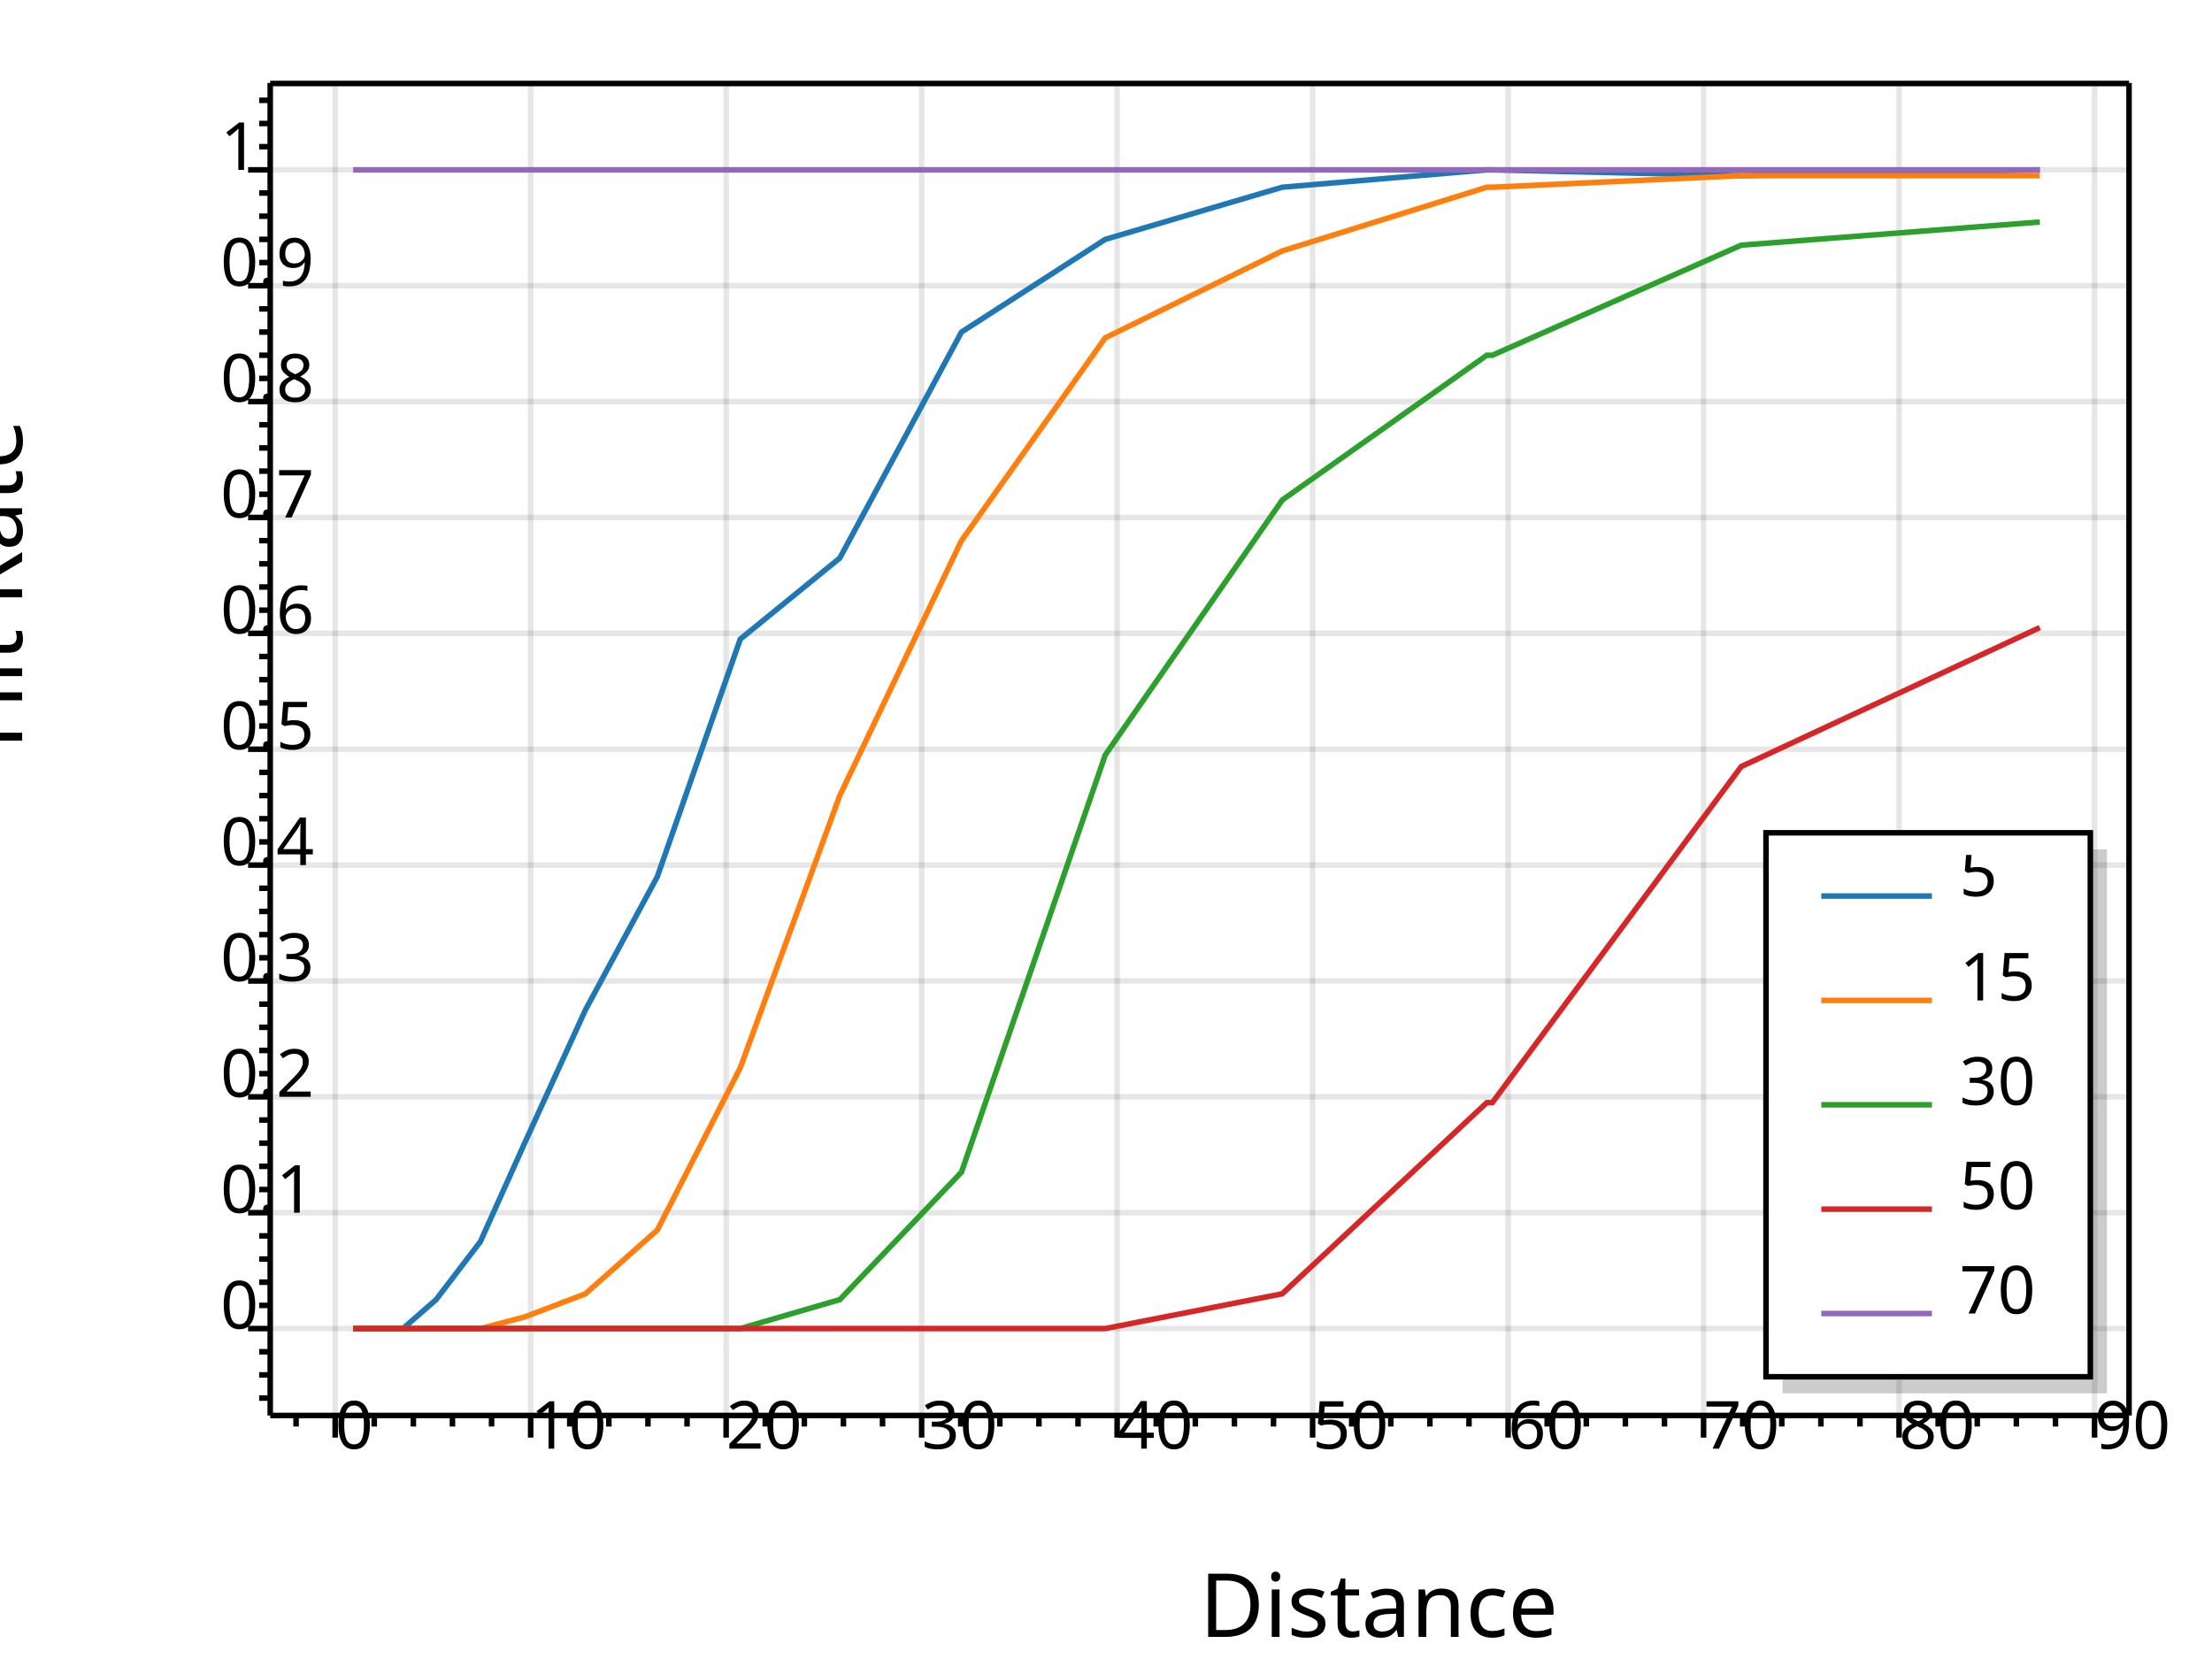
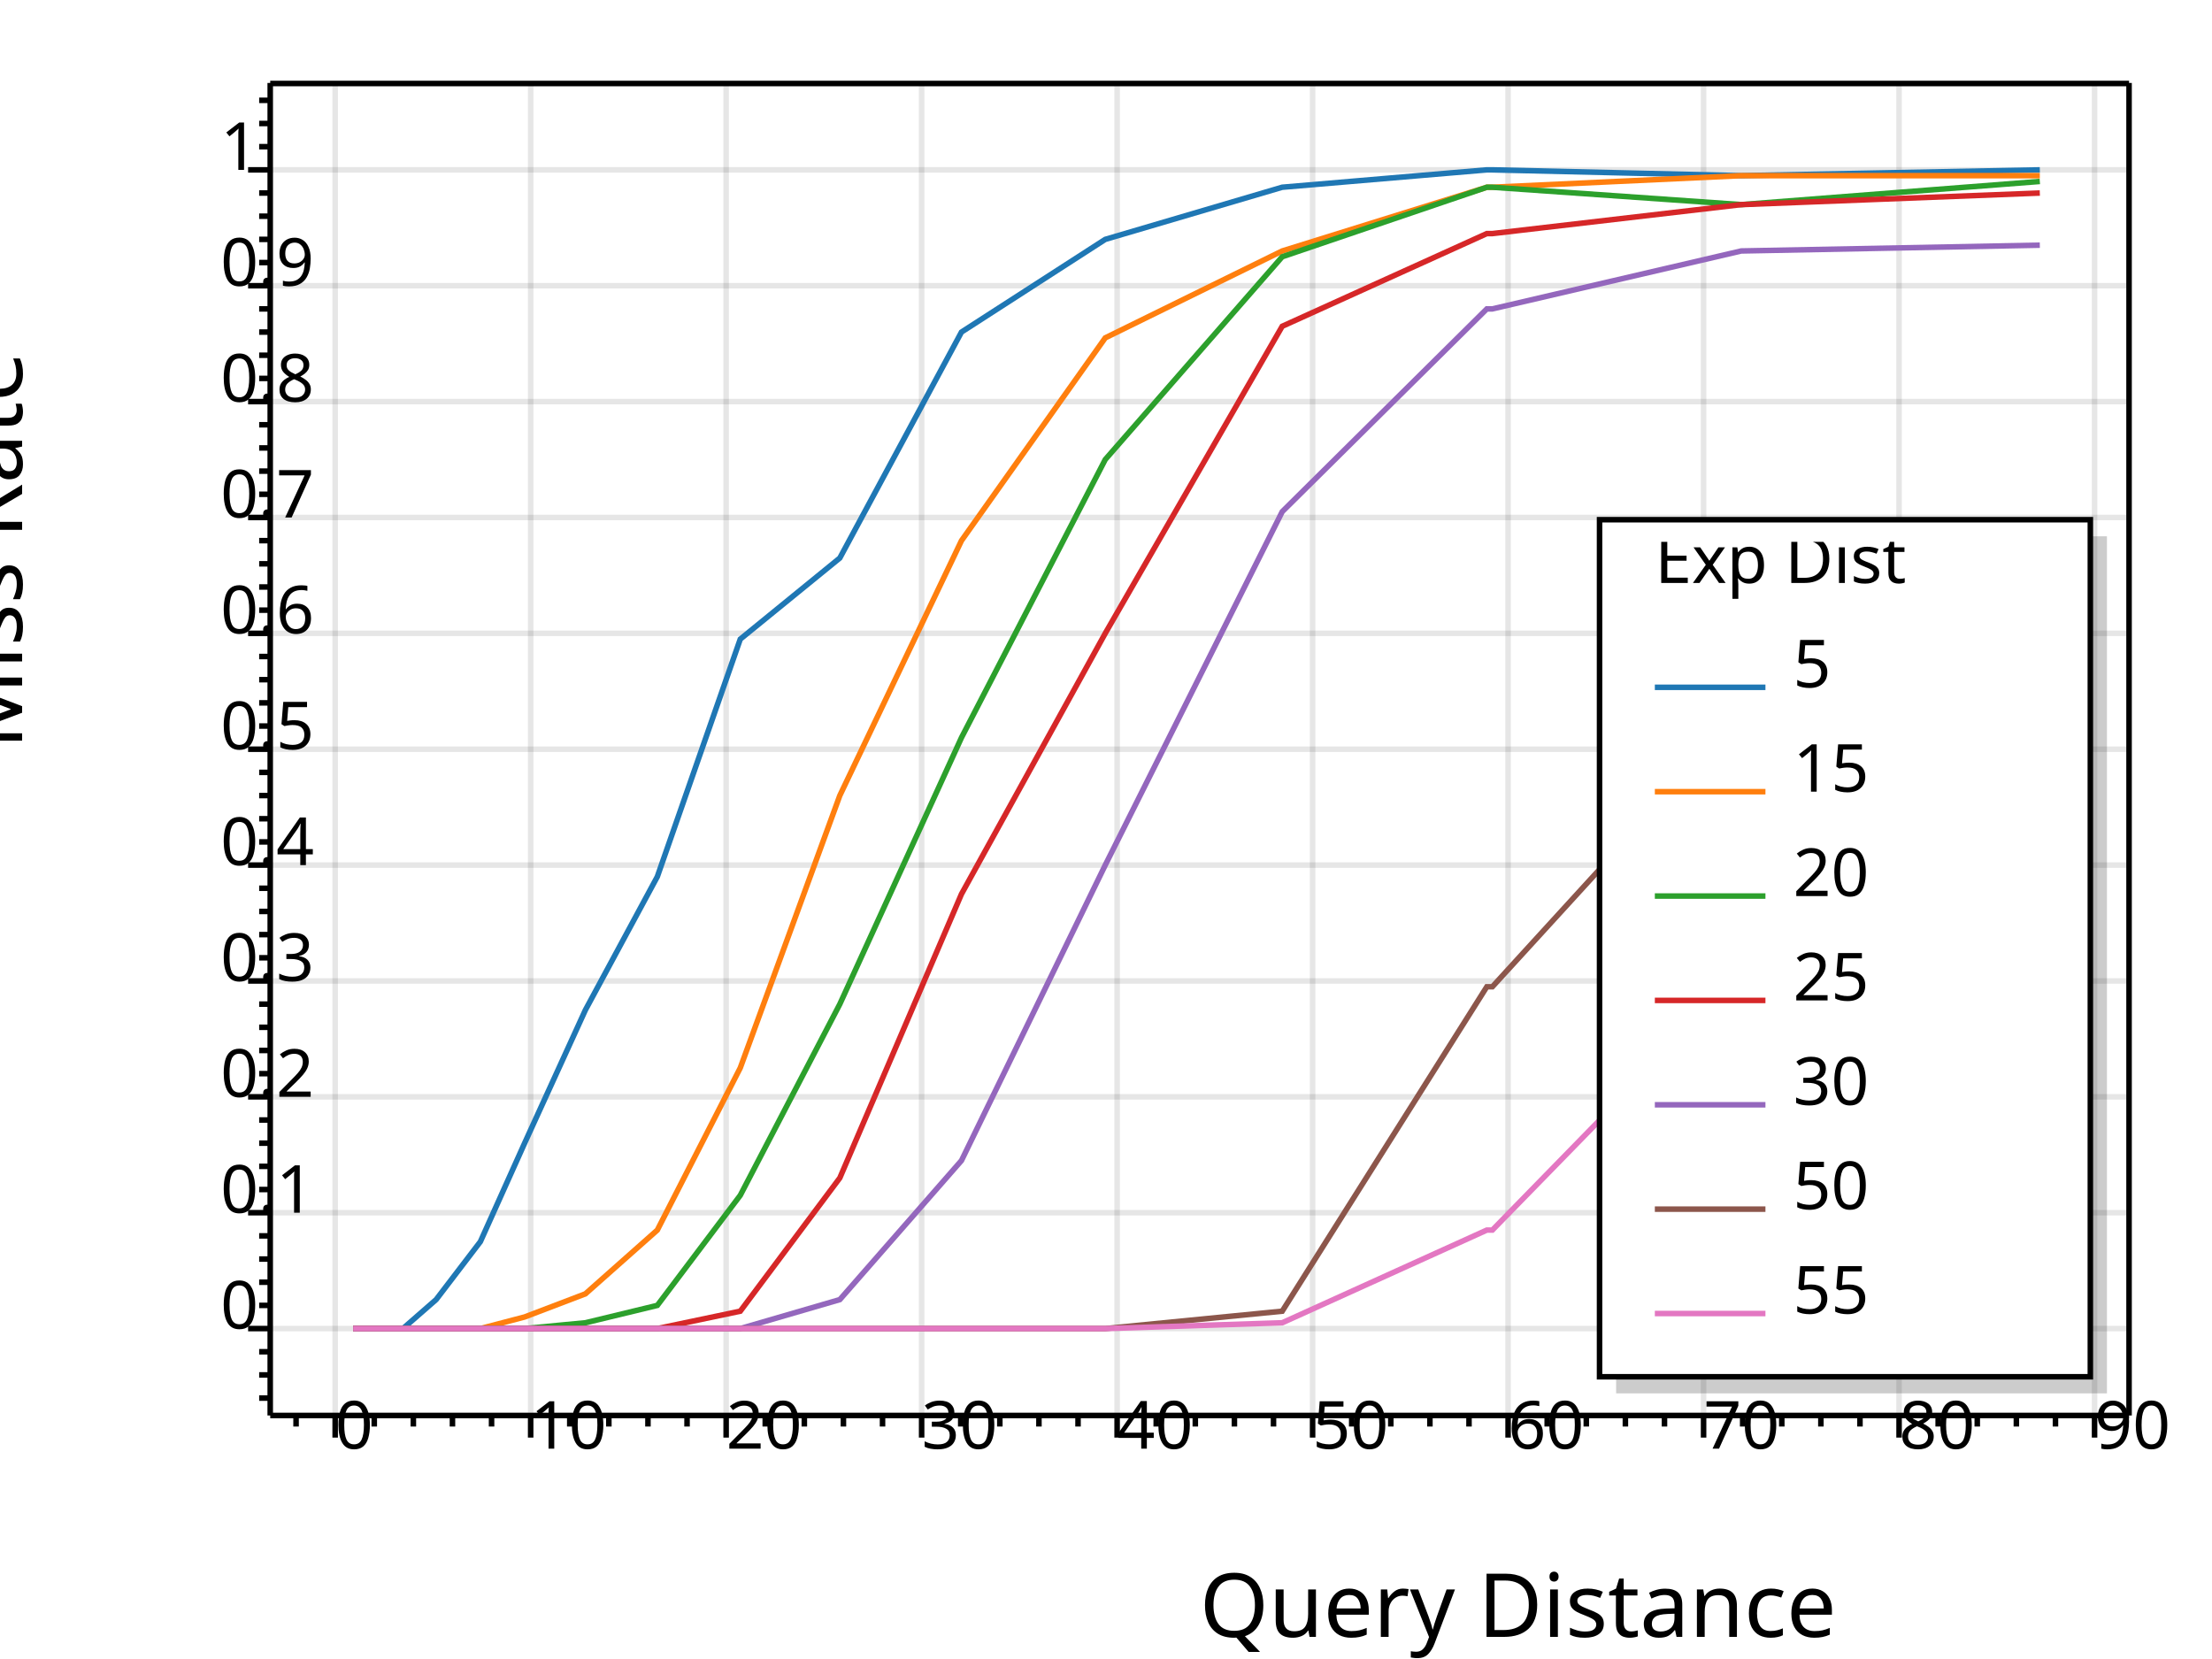
<svg xmlns="http://www.w3.org/2000/svg" width="400" height="300">
  <rect fill="white" width="400" height="300" />
  <path fill="none" stroke="#010101" stroke-width="1" stroke-miterlimit="4" stroke-opacity="0.098" d="M60.609 255.963L60.609 15M95.96 255.963L95.96 15M131.31 255.963L131.31 15M166.66 255.963L166.66 15M202.011 255.963L202.011 15M237.361 255.963L237.361 15M272.712 255.963L272.712 15M308.062 255.963L308.062 15M343.413 255.963L343.413 15M378.763 255.963L378.763 15" />
  <path fill="none" stroke="#010101" stroke-width="1" stroke-miterlimit="4" stroke-opacity="0.098" d="M48.865 240.248L385 240.248M48.865 219.295L385 219.295M48.865 198.341L385 198.341M48.865 177.388L385 177.388M48.865 156.435L385 156.435M48.865 135.481L385 135.481M48.865 114.528L385 114.528M48.865 93.575L385 93.575M48.865 72.622L385 72.622M48.865 51.668L385 51.668M48.865 30.715L385 30.715" />
-   <clipPath id="cl_4">
-     <rect x="48.865" y="15" width="336.135" height="240.963" />
-   </clipPath>
-   <g clip-path="url(#cl_4)">
+   <clipPath id="cl_5">
+     <rect x="48.865" y="15" width="336.135" height="240.963" />
+   </clipPath>
+   <g clip-path="url(#cl_5)">
    <path fill="none" stroke="#1F77B4" stroke-width="1" stroke-miterlimit="4" d="M63.865 240.248L67.865 240.248L72.865 240.248L78.865 235.01L86.865 224.533L94.865 206.723L105.865 182.626L118.865 158.53L133.865 115.576L151.865 100.909L173.865 60.05L199.865 43.287L231.865 33.858L268.865 30.715L269.865 30.715L314.865 31.763L368.865 30.715" />
  </g>
-   <clipPath id="cl_5">
-     <rect x="48.865" y="15" width="336.135" height="240.963" />
-   </clipPath>
-   <g clip-path="url(#cl_5)">
+   <clipPath id="cl_6">
+     <rect x="48.865" y="15" width="336.135" height="240.963" />
+   </clipPath>
+   <g clip-path="url(#cl_6)">
    <path fill="none" stroke="#FF7F0E" stroke-width="1" stroke-miterlimit="4" d="M63.865 240.248L67.865 240.248L72.865 240.248L78.865 240.248L86.865 240.248L94.865 238.153L105.865 233.962L118.865 222.438L133.865 193.103L151.865 143.863L173.865 97.766L199.865 61.097L231.865 45.382L268.865 33.858L269.865 33.858L314.865 31.763L368.865 31.763" />
  </g>
-   <clipPath id="cl_6">
-     <rect x="48.865" y="15" width="336.135" height="240.963" />
-   </clipPath>
-   <g clip-path="url(#cl_6)">
-     <path fill="none" stroke="#2CA02C" stroke-width="1" stroke-miterlimit="4" d="M63.865 240.248L67.865 240.248L72.865 240.248L78.865 240.248L86.865 240.248L94.865 240.248L105.865 240.248L118.865 240.248L133.865 240.248L151.865 235.01L173.865 211.961L199.865 136.529L231.865 90.432L268.865 64.24L269.865 64.24L314.865 44.335L368.865 40.144" />
-   </g>
  <clipPath id="cl_7">
    <rect x="48.865" y="15" width="336.135" height="240.963" />
  </clipPath>
  <g clip-path="url(#cl_7)">
-     <path fill="none" stroke="#D62728" stroke-width="1" stroke-miterlimit="4" d="M63.865 240.248L67.865 240.248L72.865 240.248L78.865 240.248L86.865 240.248L94.865 240.248L105.865 240.248L118.865 240.248L133.865 240.248L151.865 240.248L173.865 240.248L199.865 240.248L231.865 233.962L268.865 199.389L269.865 199.389L314.865 138.624L368.865 113.48" />
+     <path fill="none" stroke="#2CA02C" stroke-width="1" stroke-miterlimit="4" d="M63.865 240.248L67.865 240.248L72.865 240.248L78.865 240.248L86.865 240.248L94.865 240.248L105.865 239.2L118.865 236.057L133.865 216.152L151.865 181.579L173.865 133.386L199.865 83.098L231.865 46.43L268.865 33.858L269.865 33.858L314.865 37.001L368.865 32.81" />
  </g>
  <clipPath id="cl_8">
    <rect x="48.865" y="15" width="336.135" height="240.963" />
  </clipPath>
  <g clip-path="url(#cl_8)">
-     <path fill="none" stroke="#9467BD" stroke-width="1" stroke-miterlimit="4" d="M63.865 30.715L67.865 30.715L72.865 30.715L78.865 30.715L86.865 30.715L94.865 30.715L105.865 30.715L118.865 30.715L133.865 30.715L151.865 30.715L173.865 30.715L199.865 30.715L231.865 30.715L268.865 30.715L269.865 30.715L314.865 30.715L368.865 30.715" />
-   </g>
-   <rect fill="#010101" fill-opacity="0.2" x="322.348" y="153.598" width="58.652" height="98.365" />
-   <rect fill="white" x="319.348" y="150.598" width="58.652" height="98.365" />
-   <rect fill="none" stroke="black" stroke-width="1" stroke-miterlimit="4" x="319.348" y="150.598" width="58.652" height="98.365" />
+     <path fill="none" stroke="#D62728" stroke-width="1" stroke-miterlimit="4" d="M63.865 240.248L67.865 240.248L72.865 240.248L78.865 240.248L86.865 240.248L94.865 240.248L105.865 240.248L118.865 240.248L133.865 237.105L151.865 213.009L173.865 161.673L199.865 114.528L231.865 59.002L268.865 42.239L269.865 42.239L314.865 37.001L368.865 34.906" />
+   </g>
  <clipPath id="cl_9">
-     <rect x="328.348" y="154.598" width="40.652" height="90.365" />
+     <rect x="48.865" y="15" width="336.135" height="240.963" />
  </clipPath>
  <g clip-path="url(#cl_9)">
-     <text transform="translate(354.348 162.034)" font-size="12" font-family="Pagul" x="0, " y="3.894, ">
+     <path fill="none" stroke="#9467BD" stroke-width="1" stroke-miterlimit="4" d="M63.865 240.248L67.865 240.248L72.865 240.248L78.865 240.248L86.865 240.248L94.865 240.248L105.865 240.248L118.865 240.248L133.865 240.248L151.865 235.01L173.865 209.866L199.865 156.435L231.865 92.527L268.865 55.859L269.865 55.859L314.865 45.382L368.865 44.335" />
+   </g>
+   <clipPath id="cl_a">
+     <rect x="48.865" y="15" width="336.135" height="240.963" />
+   </clipPath>
+   <g clip-path="url(#cl_a)">
+     <path fill="none" stroke="#8C564B" stroke-width="1" stroke-miterlimit="4" d="M63.865 240.248L67.865 240.248L72.865 240.248L78.865 240.248L86.865 240.248L94.865 240.248L105.865 240.248L118.865 240.248L133.865 240.248L151.865 240.248L173.865 240.248L199.865 240.248L231.865 237.105L268.865 178.436L269.865 178.436L314.865 129.195L368.865 119.766" />
+   </g>
+   <clipPath id="cl_b">
+     <rect x="48.865" y="15" width="336.135" height="240.963" />
+   </clipPath>
+   <g clip-path="url(#cl_b)">
+     <path fill="none" stroke="#E377C2" stroke-width="1" stroke-miterlimit="4" d="M63.865 240.248L67.865 240.248L72.865 240.248L78.865 240.248L86.865 240.248L94.865 240.248L105.865 240.248L118.865 240.248L133.865 240.248L151.865 240.248L173.865 240.248L199.865 240.248L231.865 239.2L268.865 222.438L269.865 222.438L314.865 176.34L368.865 157.482" />
+   </g>
+   <rect fill="#010101" fill-opacity="0.2" x="292.248" y="96.979" width="88.752" height="154.984" />
+   <rect fill="white" x="289.248" y="93.979" width="88.752" height="154.984" />
+   <rect fill="none" stroke="black" stroke-width="1" stroke-miterlimit="4" x="289.248" y="93.979" width="88.752" height="154.984" />
+   <clipPath id="cl_c">
+     <rect x="298.248" y="97.979" width="70.752" height="146.984" />
+   </clipPath>
+   <g clip-path="url(#cl_c)">
+     <text transform="translate(299.248 105.415)" font-size="12" font-family="Pagul" x="0, 7.213, 13.271, 20.127, 23.104, 30.908, 34.424, 39.609, " y="3.894, ">
+ 				Exp Dist
+ 		</text>
+     <text transform="translate(324.248 124.288)" font-size="12" font-family="Pagul" x="0, " y="3.894, ">
				5
		</text>
-     <path fill="none" stroke="#1F77B4" stroke-width="1" stroke-miterlimit="4" d="M349.348 162.034L329.348 162.034" />
-     <text transform="translate(354.348 180.907)" font-size="12" font-family="Pagul" x="0, 5.391, " y="3.894, ">
+     <path fill="none" stroke="#1F77B4" stroke-width="1" stroke-miterlimit="4" d="M319.248 124.288L299.248 124.288" />
+     <text transform="translate(324.248 143.161)" font-size="12" font-family="Pagul" x="0, 5.391, " y="3.894, ">
				15
		</text>
-     <path fill="none" stroke="#FF7F0E" stroke-width="1" stroke-miterlimit="4" d="M349.348 180.907L329.348 180.907" />
-     <text transform="translate(354.348 199.78)" font-size="12" font-family="Pagul" x="0, 6.621, " y="3.894, ">
+     <path fill="none" stroke="#FF7F0E" stroke-width="1" stroke-miterlimit="4" d="M319.248 143.161L299.248 143.161" />
+     <text transform="translate(324.248 162.034)" font-size="12" font-family="Pagul" x="0, 7.406, " y="3.894, ">
+ 				20
+ 		</text>
+     <path fill="none" stroke="#2CA02C" stroke-width="1" stroke-miterlimit="4" d="M319.248 162.034L299.248 162.034" />
+     <text transform="translate(324.248 180.907)" font-size="12" font-family="Pagul" x="0, 7.406, " y="3.894, ">
+ 				25
+ 		</text>
+     <path fill="none" stroke="#D62728" stroke-width="1" stroke-miterlimit="4" d="M319.248 180.907L299.248 180.907" />
+     <text transform="translate(324.248 199.78)" font-size="12" font-family="Pagul" x="0, 6.621, " y="3.894, ">
				30
		</text>
-     <path fill="none" stroke="#2CA02C" stroke-width="1" stroke-miterlimit="4" d="M349.348 199.78L329.348 199.78" />
-     <text transform="translate(354.348 218.653)" font-size="12" font-family="Pagul" x="0, 6.34, " y="3.894, ">
+     <path fill="none" stroke="#9467BD" stroke-width="1" stroke-miterlimit="4" d="M319.248 199.78L299.248 199.78" />
+     <text transform="translate(324.248 218.653)" font-size="12" font-family="Pagul" x="0, 6.34, " y="3.894, ">
				50
		</text>
-     <path fill="none" stroke="#D62728" stroke-width="1" stroke-miterlimit="4" d="M349.348 218.653L329.348 218.653" />
-     <text transform="translate(354.348 237.526)" font-size="12" font-family="Pagul" x="0, 6.029, " y="3.894, ">
- 				70
- 		</text>
-     <path fill="none" stroke="#9467BD" stroke-width="1" stroke-miterlimit="4" d="M349.348 237.526L329.348 237.526" />
-   </g>
-   <text transform="translate(216.933 296)" font-size="16" font-family="Pagul" x="-30.023, -19.617, -14.93, -8.016, -2.492, 5.57, 15.023, 22.289, " y="-3.391, ">
- 			Distance
+     <path fill="none" stroke="#8C564B" stroke-width="1" stroke-miterlimit="4" d="M319.248 218.653L299.248 218.653" />
+     <text transform="translate(324.248 237.526)" font-size="12" font-family="Pagul" x="0, 6.34, " y="3.894, ">
+ 				55
+ 		</text>
+     <path fill="none" stroke="#E377C2" stroke-width="1" stroke-miterlimit="4" d="M319.248 237.526L299.248 237.526" />
+   </g>
+   <text transform="translate(216.933 296)" font-size="16" font-family="Pagul" x="-53.301, -42.082, -32.879, -25.145, -18.59, -10.715, -6.746, 3.66, 8.348, 15.262, 20.785, 28.848, 38.301, 45.566, " y="-3.391, ">
+ 			Query Distance
	</text>
  <path fill="none" stroke="black" stroke-width="1" stroke-miterlimit="4" d="M60.609 255.963L60.609 259.963" />
  <text transform="translate(60.609 261.963)" font-size="12" font-family="Pagul" x="-3.516, " y="10.33, ">
			0
	</text>
  <path fill="none" stroke="black" stroke-width="1" stroke-miterlimit="4" d="M95.96 255.963L95.96 259.963" />
  <text transform="translate(95.9595 261.963)" font-size="12" font-family="Pagul" x="-6.211, -0.82, " y="10.33, ">
			10
	</text>
  <path fill="none" stroke="black" stroke-width="1" stroke-miterlimit="4" d="M131.31 255.963L131.31 259.963" />
  <text transform="translate(131.31 261.963)" font-size="12" font-family="Pagul" x="-7.219, 0.188, " y="10.33, ">
			20
	</text>
  <path fill="none" stroke="black" stroke-width="1" stroke-miterlimit="4" d="M166.66 255.963L166.66 259.963" />
  <text transform="translate(166.66 261.963)" font-size="12" font-family="Pagul" x="-6.826, -0.205, " y="10.33, ">
			30
	</text>
  <path fill="none" stroke="black" stroke-width="1" stroke-miterlimit="4" d="M202.011 255.963L202.011 259.963" />
  <text transform="translate(202.011 261.963)" font-size="12" font-family="Pagul" x="-6.905, -0.126, " y="10.33, ">
			40
	</text>
  <path fill="none" stroke="black" stroke-width="1" stroke-miterlimit="4" d="M237.361 255.963L237.361 259.963" />
  <text transform="translate(237.361 261.963)" font-size="12" font-family="Pagul" x="-6.686, -0.346, " y="10.33, ">
			50
	</text>
  <path fill="none" stroke="black" stroke-width="1" stroke-miterlimit="4" d="M272.712 255.963L272.712 259.963" />
  <text transform="translate(272.712 261.963)" font-size="12" font-family="Pagul" x="-6.911, -0.12, " y="10.33, ">
			60
	</text>
  <path fill="none" stroke="black" stroke-width="1" stroke-miterlimit="4" d="M308.062 255.963L308.062 259.963" />
  <text transform="translate(308.062 261.963)" font-size="12" font-family="Pagul" x="-6.53, -0.501, " y="10.33, ">
			70
	</text>
  <path fill="none" stroke="black" stroke-width="1" stroke-miterlimit="4" d="M343.413 255.963L343.413 259.963" />
  <text transform="translate(343.413 261.963)" font-size="12" font-family="Pagul" x="-7.093, 0.062, " y="10.33, ">
			80
	</text>
  <path fill="none" stroke="black" stroke-width="1" stroke-miterlimit="4" d="M378.763 255.963L378.763 259.963" />
  <text transform="translate(378.763 261.963)" font-size="12" font-family="Pagul" x="-6.911, -0.12, " y="10.33, ">
			90
	</text>
  <path fill="none" stroke="black" stroke-width="1" stroke-miterlimit="4" d="M53.539 255.963L53.539 257.963" />
  <path fill="none" stroke="black" stroke-width="1" stroke-miterlimit="4" d="M67.679 255.963L67.679 257.963" />
  <path fill="none" stroke="black" stroke-width="1" stroke-miterlimit="4" d="M74.749 255.963L74.749 257.963" />
  <path fill="none" stroke="black" stroke-width="1" stroke-miterlimit="4" d="M81.819 255.963L81.819 257.963" />
  <path fill="none" stroke="black" stroke-width="1" stroke-miterlimit="4" d="M88.889 255.963L88.889 257.963" />
  <path fill="none" stroke="black" stroke-width="1" stroke-miterlimit="4" d="M103.03 255.963L103.03 257.963" />
  <path fill="none" stroke="black" stroke-width="1" stroke-miterlimit="4" d="M110.1 255.963L110.1 257.963" />
  <path fill="none" stroke="black" stroke-width="1" stroke-miterlimit="4" d="M117.17 255.963L117.17 257.963" />
  <path fill="none" stroke="black" stroke-width="1" stroke-miterlimit="4" d="M124.24 255.963L124.24 257.963" />
  <path fill="none" stroke="black" stroke-width="1" stroke-miterlimit="4" d="M138.38 255.963L138.38 257.963" />
  <path fill="none" stroke="black" stroke-width="1" stroke-miterlimit="4" d="M145.45 255.963L145.45 257.963" />
  <path fill="none" stroke="black" stroke-width="1" stroke-miterlimit="4" d="M152.52 255.963L152.52 257.963" />
  <path fill="none" stroke="black" stroke-width="1" stroke-miterlimit="4" d="M159.59 255.963L159.59 257.963" />
  <path fill="none" stroke="black" stroke-width="1" stroke-miterlimit="4" d="M173.731 255.963L173.731 257.963" />
  <path fill="none" stroke="black" stroke-width="1" stroke-miterlimit="4" d="M180.801 255.963L180.801 257.963" />
  <path fill="none" stroke="black" stroke-width="1" stroke-miterlimit="4" d="M187.871 255.963L187.871 257.963" />
  <path fill="none" stroke="black" stroke-width="1" stroke-miterlimit="4" d="M194.941 255.963L194.941 257.963" />
  <path fill="none" stroke="black" stroke-width="1" stroke-miterlimit="4" d="M209.081 255.963L209.081 257.963" />
  <path fill="none" stroke="black" stroke-width="1" stroke-miterlimit="4" d="M216.151 255.963L216.151 257.963" />
  <path fill="none" stroke="black" stroke-width="1" stroke-miterlimit="4" d="M223.221 255.963L223.221 257.963" />
  <path fill="none" stroke="black" stroke-width="1" stroke-miterlimit="4" d="M230.291 255.963L230.291 257.963" />
  <path fill="none" stroke="black" stroke-width="1" stroke-miterlimit="4" d="M244.432 255.963L244.432 257.963" />
  <path fill="none" stroke="black" stroke-width="1" stroke-miterlimit="4" d="M251.502 255.963L251.502 257.963" />
  <path fill="none" stroke="black" stroke-width="1" stroke-miterlimit="4" d="M258.572 255.963L258.572 257.963" />
  <path fill="none" stroke="black" stroke-width="1" stroke-miterlimit="4" d="M265.642 255.963L265.642 257.963" />
  <path fill="none" stroke="black" stroke-width="1" stroke-miterlimit="4" d="M279.782 255.963L279.782 257.963" />
  <path fill="none" stroke="black" stroke-width="1" stroke-miterlimit="4" d="M286.852 255.963L286.852 257.963" />
  <path fill="none" stroke="black" stroke-width="1" stroke-miterlimit="4" d="M293.922 255.963L293.922 257.963" />
  <path fill="none" stroke="black" stroke-width="1" stroke-miterlimit="4" d="M300.992 255.963L300.992 257.963" />
  <path fill="none" stroke="black" stroke-width="1" stroke-miterlimit="4" d="M315.132 255.963L315.132 257.963" />
  <path fill="none" stroke="black" stroke-width="1" stroke-miterlimit="4" d="M322.203 255.963L322.203 257.963" />
  <path fill="none" stroke="black" stroke-width="1" stroke-miterlimit="4" d="M329.273 255.963L329.273 257.963" />
  <path fill="none" stroke="black" stroke-width="1" stroke-miterlimit="4" d="M336.343 255.963L336.343 257.963" />
  <path fill="none" stroke="black" stroke-width="1" stroke-miterlimit="4" d="M350.483 255.963L350.483 257.963" />
  <path fill="none" stroke="black" stroke-width="1" stroke-miterlimit="4" d="M357.553 255.963L357.553 257.963" />
  <path fill="none" stroke="black" stroke-width="1" stroke-miterlimit="4" d="M364.623 255.963L364.623 257.963" />
  <path fill="none" stroke="black" stroke-width="1" stroke-miterlimit="4" d="M371.693 255.963L371.693 257.963" />
  <path fill="none" stroke="black" stroke-width="1" stroke-miterlimit="4" d="M48.865 255.963L385 255.963" />
  <path fill="none" stroke="black" stroke-width="1" stroke-miterlimit="4" d="M48.865 15.1L385 15.1" />
-   <text transform="matrix(0 -1 1 0 4 135.481)" font-size="16" font-family="Pagul" x="-28.156, -17.75, -13.062, -7.539, -3.57, 6.836, 14.898, 20.422, " y="13.773, ">
- 			Hit Rate
+   <text transform="matrix(0 -1 1 0 4 135.481)" font-size="16" font-family="Pagul" x="-33.113, -21.098, -16.41, -9.496, -2.582, 1.387, 11.793, 19.855, 25.379, " y="13.773, ">
+ 			Miss Rate
	</text>
  <path fill="none" stroke="black" stroke-width="1" stroke-miterlimit="4" d="M48.865 240.248L44.865 240.248" />
  <text transform="translate(39.8652 240.248)" font-size="12" font-family="Pagul" x="-7.031, " y="3.894, ">
			0
	</text>
  <path fill="none" stroke="black" stroke-width="1" stroke-miterlimit="4" d="M48.865 219.295L44.865 219.295" />
  <text transform="translate(39.8652 219.295)" font-size="12" font-family="Pagul" x="-15.686, -8.654, -5.391, " y="3.894, ">
			0.1
	</text>
  <path fill="none" stroke="black" stroke-width="1" stroke-miterlimit="4" d="M48.865 198.341L44.865 198.341" />
  <text transform="translate(39.8652 198.341)" font-size="12" font-family="Pagul" x="-17.701, -10.67, -7.406, " y="3.894, ">
			0.2
	</text>
  <path fill="none" stroke="black" stroke-width="1" stroke-miterlimit="4" d="M48.865 177.388L44.865 177.388" />
  <text transform="translate(39.8652 177.388)" font-size="12" font-family="Pagul" x="-16.916, -9.885, -6.621, " y="3.894, ">
			0.3
	</text>
  <path fill="none" stroke="black" stroke-width="1" stroke-miterlimit="4" d="M48.865 156.435L44.865 156.435" />
  <text transform="translate(39.8652 156.435)" font-size="12" font-family="Pagul" x="-17.074, -10.043, -6.779, " y="3.894, ">
			0.4
	</text>
  <path fill="none" stroke="black" stroke-width="1" stroke-miterlimit="4" d="M48.865 135.481L44.865 135.481" />
  <text transform="translate(39.8652 135.481)" font-size="12" font-family="Pagul" x="-16.635, -9.604, -6.34, " y="3.894, ">
			0.5
	</text>
  <path fill="none" stroke="black" stroke-width="1" stroke-miterlimit="4" d="M48.865 114.528L44.865 114.528" />
  <text transform="translate(39.8652 114.528)" font-size="12" font-family="Pagul" x="-17.086, -10.055, -6.791, " y="3.894, ">
			0.6
	</text>
  <path fill="none" stroke="black" stroke-width="1" stroke-miterlimit="4" d="M48.865 93.575L44.865 93.575" />
  <text transform="translate(39.8652 93.5749)" font-size="12" font-family="Pagul" x="-16.324, -9.293, -6.029, " y="3.894, ">
			0.7
	</text>
  <path fill="none" stroke="black" stroke-width="1" stroke-miterlimit="4" d="M48.865 72.622L44.865 72.622" />
  <text transform="translate(39.8652 72.6216)" font-size="12" font-family="Pagul" x="-17.449, -10.418, -7.154, " y="3.894, ">
			0.8
	</text>
  <path fill="none" stroke="black" stroke-width="1" stroke-miterlimit="4" d="M48.865 51.668L44.865 51.668" />
  <text transform="translate(39.8652 51.6683)" font-size="12" font-family="Pagul" x="-17.086, -10.055, -6.791, " y="3.894, ">
			0.9
	</text>
  <path fill="none" stroke="black" stroke-width="1" stroke-miterlimit="4" d="M48.865 30.715L44.865 30.715" />
  <text transform="translate(39.8652 30.715)" font-size="12" font-family="Pagul" x="-5.391, " y="3.894, ">
			1
	</text>
  <path fill="none" stroke="black" stroke-width="1" stroke-miterlimit="4" d="M48.865 252.82L46.865 252.82" />
  <path fill="none" stroke="black" stroke-width="1" stroke-miterlimit="4" d="M48.865 248.629L46.865 248.629" />
  <path fill="none" stroke="black" stroke-width="1" stroke-miterlimit="4" d="M48.865 244.439L46.865 244.439" />
  <path fill="none" stroke="black" stroke-width="1" stroke-miterlimit="4" d="M48.865 236.057L46.865 236.057" />
  <path fill="none" stroke="black" stroke-width="1" stroke-miterlimit="4" d="M48.865 231.867L46.865 231.867" />
  <path fill="none" stroke="black" stroke-width="1" stroke-miterlimit="4" d="M48.865 227.676L46.865 227.676" />
  <path fill="none" stroke="black" stroke-width="1" stroke-miterlimit="4" d="M48.865 223.485L46.865 223.485" />
  <path fill="none" stroke="black" stroke-width="1" stroke-miterlimit="4" d="M48.865 215.104L46.865 215.104" />
  <path fill="none" stroke="black" stroke-width="1" stroke-miterlimit="4" d="M48.865 210.913L46.865 210.913" />
  <path fill="none" stroke="black" stroke-width="1" stroke-miterlimit="4" d="M48.865 206.723L46.865 206.723" />
  <path fill="none" stroke="black" stroke-width="1" stroke-miterlimit="4" d="M48.865 202.532L46.865 202.532" />
  <path fill="none" stroke="black" stroke-width="1" stroke-miterlimit="4" d="M48.865 194.151L46.865 194.151" />
  <path fill="none" stroke="black" stroke-width="1" stroke-miterlimit="4" d="M48.865 189.96L46.865 189.96" />
  <path fill="none" stroke="black" stroke-width="1" stroke-miterlimit="4" d="M48.865 185.769L46.865 185.769" />
  <path fill="none" stroke="black" stroke-width="1" stroke-miterlimit="4" d="M48.865 181.579L46.865 181.579" />
  <path fill="none" stroke="black" stroke-width="1" stroke-miterlimit="4" d="M48.865 173.197L46.865 173.197" />
  <path fill="none" stroke="black" stroke-width="1" stroke-miterlimit="4" d="M48.865 169.007L46.865 169.007" />
  <path fill="none" stroke="black" stroke-width="1" stroke-miterlimit="4" d="M48.865 164.816L46.865 164.816" />
  <path fill="none" stroke="black" stroke-width="1" stroke-miterlimit="4" d="M48.865 160.625L46.865 160.625" />
  <path fill="none" stroke="black" stroke-width="1" stroke-miterlimit="4" d="M48.865 152.244L46.865 152.244" />
  <path fill="none" stroke="black" stroke-width="1" stroke-miterlimit="4" d="M48.865 148.053L46.865 148.053" />
  <path fill="none" stroke="black" stroke-width="1" stroke-miterlimit="4" d="M48.865 143.863L46.865 143.863" />
  <path fill="none" stroke="black" stroke-width="1" stroke-miterlimit="4" d="M48.865 139.672L46.865 139.672" />
  <path fill="none" stroke="black" stroke-width="1" stroke-miterlimit="4" d="M48.865 131.291L46.865 131.291" />
  <path fill="none" stroke="black" stroke-width="1" stroke-miterlimit="4" d="M48.865 127.1L46.865 127.1" />
  <path fill="none" stroke="black" stroke-width="1" stroke-miterlimit="4" d="M48.865 122.909L46.865 122.909" />
  <path fill="none" stroke="black" stroke-width="1" stroke-miterlimit="4" d="M48.865 118.719L46.865 118.719" />
  <path fill="none" stroke="black" stroke-width="1" stroke-miterlimit="4" d="M48.865 110.337L46.865 110.337" />
  <path fill="none" stroke="black" stroke-width="1" stroke-miterlimit="4" d="M48.865 106.147L46.865 106.147" />
  <path fill="none" stroke="black" stroke-width="1" stroke-miterlimit="4" d="M48.865 101.956L46.865 101.956" />
  <path fill="none" stroke="black" stroke-width="1" stroke-miterlimit="4" d="M48.865 97.766L46.865 97.766" />
  <path fill="none" stroke="black" stroke-width="1" stroke-miterlimit="4" d="M48.865 89.384L46.865 89.384" />
  <path fill="none" stroke="black" stroke-width="1" stroke-miterlimit="4" d="M48.865 85.194L46.865 85.194" />
  <path fill="none" stroke="black" stroke-width="1" stroke-miterlimit="4" d="M48.865 81.003L46.865 81.003" />
  <path fill="none" stroke="black" stroke-width="1" stroke-miterlimit="4" d="M48.865 76.812L46.865 76.812" />
  <path fill="none" stroke="black" stroke-width="1" stroke-miterlimit="4" d="M48.865 68.431L46.865 68.431" />
  <path fill="none" stroke="black" stroke-width="1" stroke-miterlimit="4" d="M48.865 64.24L46.865 64.24" />
  <path fill="none" stroke="black" stroke-width="1" stroke-miterlimit="4" d="M48.865 60.05L46.865 60.05" />
  <path fill="none" stroke="black" stroke-width="1" stroke-miterlimit="4" d="M48.865 55.859L46.865 55.859" />
  <path fill="none" stroke="black" stroke-width="1" stroke-miterlimit="4" d="M48.865 47.478L46.865 47.478" />
  <path fill="none" stroke="black" stroke-width="1" stroke-miterlimit="4" d="M48.865 43.287L46.865 43.287" />
  <path fill="none" stroke="black" stroke-width="1" stroke-miterlimit="4" d="M48.865 39.096L46.865 39.096" />
  <path fill="none" stroke="black" stroke-width="1" stroke-miterlimit="4" d="M48.865 34.906L46.865 34.906" />
  <path fill="none" stroke="black" stroke-width="1" stroke-miterlimit="4" d="M48.865 26.524L46.865 26.524" />
  <path fill="none" stroke="black" stroke-width="1" stroke-miterlimit="4" d="M48.865 22.334L46.865 22.334" />
  <path fill="none" stroke="black" stroke-width="1" stroke-miterlimit="4" d="M48.865 18.143L46.865 18.143" />
  <path fill="none" stroke="black" stroke-width="1" stroke-miterlimit="4" d="M48.865 255.963L48.865 15" />
  <path fill="none" stroke="black" stroke-width="1" stroke-miterlimit="4" d="M385 255.963L385 15" />
</svg>
